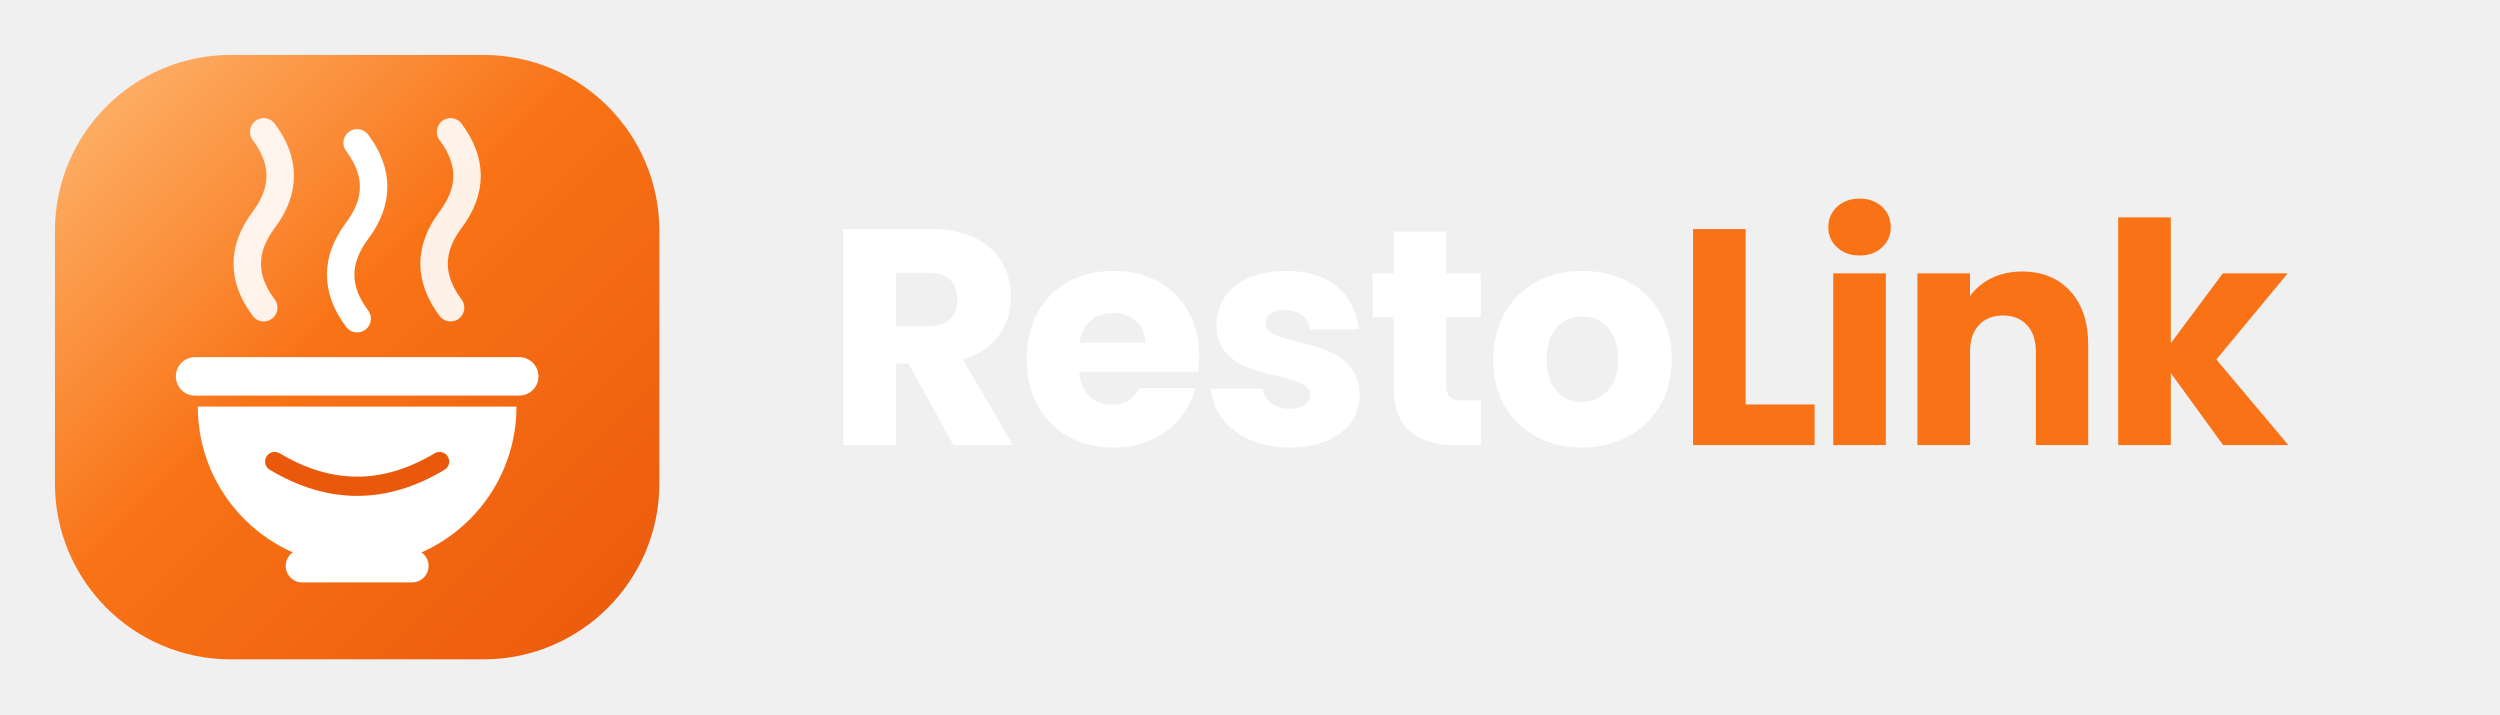
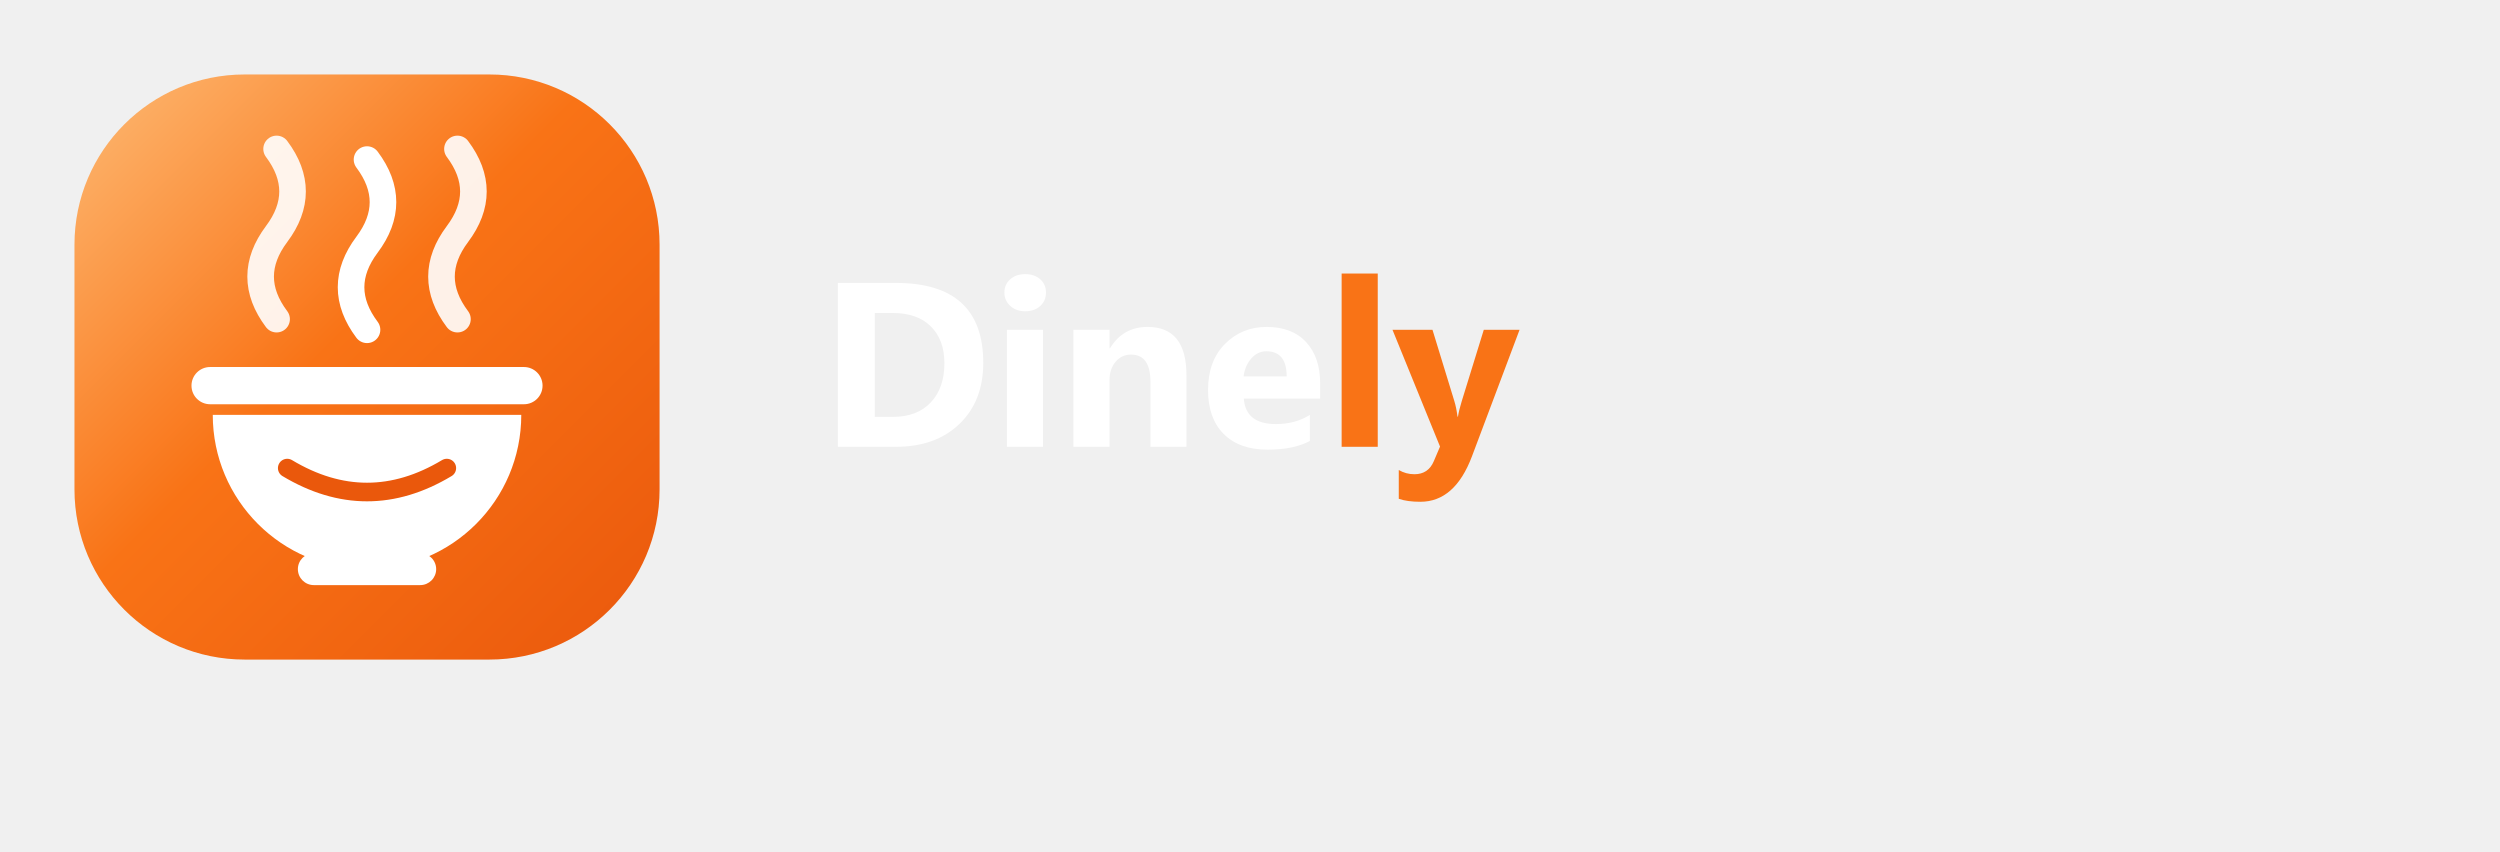
- <svg xmlns="http://www.w3.org/2000/svg" viewBox="-10 -10 455 130" width="455" height="130">
+ <svg xmlns="http://www.w3.org/2000/svg" viewBox="-14 -14 470 160" width="470" height="160">
  <defs>
    <linearGradient id="og" x1="0" y1="0" x2="1" y2="1">
      <stop offset="0" stop-color="#FDBA74" />
      <stop offset="0.45" stop-color="#F97316" />
      <stop offset="1" stop-color="#EA580C" />
    </linearGradient>
  </defs>
  <g>
    <rect width="110" height="110" rx="32" fill="url(#og)" />
    <path d="M38 46 Q32 38 38 30 Q44 22 38 14" fill="none" stroke="#fff" stroke-width="5" stroke-linecap="round" opacity="0.9" />
    <path d="M55 48 Q49 40 55 32 Q61 24 55 16" fill="none" stroke="#fff" stroke-width="5" stroke-linecap="round" />
    <path d="M72 46 Q66 38 72 30 Q78 22 72 14" fill="none" stroke="#fff" stroke-width="5" stroke-linecap="round" opacity="0.9" />
    <rect x="22" y="55" width="66" height="7" rx="3.5" fill="#fff" />
    <path d="M26 64 H84 A29 29 0 0 1 26 64 Z" fill="#fff" />
    <rect x="42" y="90" width="26" height="6" rx="3" fill="#fff" />
    <path d="M40 74 Q55 83 70 74" fill="none" stroke="#EA580C" stroke-width="3.5" stroke-linecap="round" />
  </g>
-   <path transform="translate(140,71)" d="M23.52 0.0 15.344 -14.84H13.048V0.0H3.472V-39.312H19.544Q24.192 -39.312 27.468 -37.688Q30.744 -36.064 32.368 -33.236Q33.992 -30.408 33.992 -26.936Q33.992 -23.016 31.78 -19.936Q29.568 -16.856 25.256 -15.568L34.328 0.0ZM13.048 -21.616H18.984Q21.616 -21.616 22.932 -22.904Q24.248 -24.192 24.248 -26.544Q24.248 -28.784 22.932 -30.072Q21.616 -31.36 18.984 -31.36H13.048Z M68.072 -13.328H46.4Q46.624 -10.416 48.276 -8.876Q49.928 -7.336 52.336 -7.336Q55.92 -7.336 57.32 -10.36H67.512Q66.728 -7.28 64.684 -4.816Q62.64 -2.352 59.56 -0.952Q56.48 0.448 52.672 0.448Q48.08 0.448 44.496 -1.512Q40.912 -3.472 38.896 -7.112Q36.88 -10.752 36.88 -15.624Q36.88 -20.496 38.868 -24.136Q40.856 -27.776 44.44 -29.736Q48.024 -31.696 52.672 -31.696Q57.208 -31.696 60.736 -29.792Q64.264 -27.888 66.252 -24.36Q68.24 -20.832 68.24 -16.128Q68.24 -14.784 68.072 -13.328ZM58.44 -18.648Q58.44 -21.112 56.76 -22.568Q55.08 -24.024 52.56 -24.024Q50.152 -24.024 48.5 -22.624Q46.848 -21.224 46.456 -18.648Z M70.4 -10.248H79.864Q80.032 -8.624 81.376 -7.616Q82.72 -6.608 84.68 -6.608Q86.472 -6.608 87.452 -7.308Q88.432 -8.008 88.432 -9.128Q88.432 -10.472 87.032 -11.116Q85.632 -11.76 82.496 -12.544Q79.136 -13.328 76.896 -14.196Q74.656 -15.064 73.032 -16.94Q71.408 -18.816 71.408 -22.008Q71.408 -24.696 72.892 -26.908Q74.376 -29.12 77.26 -30.408Q80.144 -31.696 84.12 -31.696Q90.0 -31.696 93.388 -28.784Q96.776 -25.872 97.28 -21.056H88.432Q88.208 -22.68 87.004 -23.632Q85.8 -24.584 83.84 -24.584Q82.16 -24.584 81.264 -23.94Q80.368 -23.296 80.368 -22.176Q80.368 -20.832 81.796 -20.16Q83.224 -19.488 86.248 -18.816Q89.72 -17.92 91.904 -17.052Q94.088 -16.184 95.74 -14.252Q97.392 -12.32 97.448 -9.072Q97.448 -6.328 95.908 -4.172Q94.368 -2.016 91.484 -0.784Q88.6 0.448 84.792 0.448Q80.704 0.448 77.512 -0.952Q74.32 -2.352 72.472 -4.788Q70.624 -7.224 70.4 -10.248Z M119.544 -8.12V0.0H114.672Q109.464 0.0 106.552 -2.548Q103.64 -5.096 103.64 -10.864V-23.296H99.832V-31.248H103.64V-38.864H113.216V-31.248H119.488V-23.296H113.216V-10.752Q113.216 -9.352 113.888 -8.736Q114.56 -8.12 116.128 -8.12Z M121.76 -15.624Q121.76 -20.44 123.888 -24.108Q126.016 -27.776 129.712 -29.736Q133.408 -31.696 138.0 -31.696Q142.592 -31.696 146.288 -29.736Q149.984 -27.776 152.112 -24.108Q154.24 -20.44 154.24 -15.624Q154.24 -10.808 152.084 -7.14Q149.928 -3.472 146.204 -1.512Q142.48 0.448 137.888 0.448Q133.296 0.448 129.628 -1.512Q125.96 -3.472 123.86 -7.112Q121.76 -10.752 121.76 -15.624ZM144.496 -15.624Q144.496 -19.376 142.62 -21.392Q140.744 -23.408 138.0 -23.408Q135.2 -23.408 133.352 -21.42Q131.504 -19.432 131.504 -15.624Q131.504 -11.872 133.324 -9.856Q135.144 -7.84 137.888 -7.84Q140.632 -7.84 142.564 -9.856Q144.496 -11.872 144.496 -15.624Z" fill="#FFFFFF" />
-   <path transform="translate(140,71)" d="M167.712 -7.392H180.256V0.0H158.136V-39.312H167.712Z M182.752 -39.648Q182.752 -41.888 184.348 -43.372Q185.944 -44.856 188.464 -44.856Q190.928 -44.856 192.524 -43.372Q194.12 -41.888 194.12 -39.648Q194.12 -37.464 192.524 -35.98Q190.928 -34.496 188.464 -34.496Q185.944 -34.496 184.348 -35.98Q182.752 -37.464 182.752 -39.648ZM193.224 -31.248V0.0H183.648V-31.248Z M230.048 -18.256V0.0H220.528V-16.968Q220.528 -20.104 218.904 -21.84Q217.28 -23.576 214.536 -23.576Q211.792 -23.576 210.168 -21.84Q208.544 -20.104 208.544 -16.968V0.0H198.968V-31.248H208.544V-27.104Q210.0 -29.176 212.464 -30.38Q214.928 -31.584 218.008 -31.584Q223.496 -31.584 226.772 -28.028Q230.048 -24.472 230.048 -18.256Z M254.608 0.0 245.088 -13.104V0.0H235.512V-41.44H245.088V-18.536L254.552 -31.248H266.368L253.376 -15.568L266.48 0.0Z" fill="#F97316" />
+   <path d="M143.523 70.000V39.191H154.438Q170.852 39.191 170.852 54.209Q170.852 61.406 166.372 65.703Q161.893 70.000 154.438 70.000ZM150.463 44.842V64.371H153.900Q158.412 64.371 160.979 61.664Q163.547 58.957 163.547 54.295Q163.547 49.891 161.001 47.366Q158.455 44.842 153.857 44.842Z M178.736 44.520Q177.018 44.520 175.922 43.499Q174.826 42.479 174.826 40.996Q174.826 39.471 175.922 38.504Q177.018 37.537 178.736 37.537Q180.477 37.537 181.562 38.504Q182.646 39.471 182.646 40.996Q182.646 42.543 181.562 43.531Q180.477 44.520 178.736 44.520ZM182.088 70.000H175.299V48.000H182.088Z M209.051 70.000H202.283V57.775Q202.283 52.662 198.631 52.662Q196.869 52.662 195.730 54.016Q194.592 55.369 194.592 57.453V70.000H187.803V48.000H194.592V51.480H194.678Q197.105 47.463 201.746 47.463Q209.051 47.463 209.051 56.529Z M234.188 60.934H219.836Q220.180 65.725 225.873 65.725Q229.504 65.725 232.254 64.006V68.904Q229.203 70.537 224.326 70.537Q218.998 70.537 216.055 67.583Q213.111 64.629 213.111 59.344Q213.111 53.865 216.291 50.664Q219.471 47.463 224.111 47.463Q228.924 47.463 231.556 50.320Q234.188 53.178 234.188 58.076ZM227.893 56.766Q227.893 52.039 224.068 52.039Q222.436 52.039 221.243 53.393Q220.051 54.746 219.793 56.766Z" fill="#FFFFFF" />
+   <path d="M245.016 70.000H238.227V37.430H245.016Z M271.678 48.000 262.740 71.762Q259.518 80.334 253.029 80.334Q250.559 80.334 248.969 79.775V74.361Q250.322 75.156 251.912 75.156Q254.533 75.156 255.564 72.686L256.725 69.957L247.787 48.000H255.307L259.410 61.385Q259.797 62.631 260.012 64.328H260.098Q260.291 63.082 260.807 61.428L264.953 48.000Z" fill="#F97316" />
</svg>
